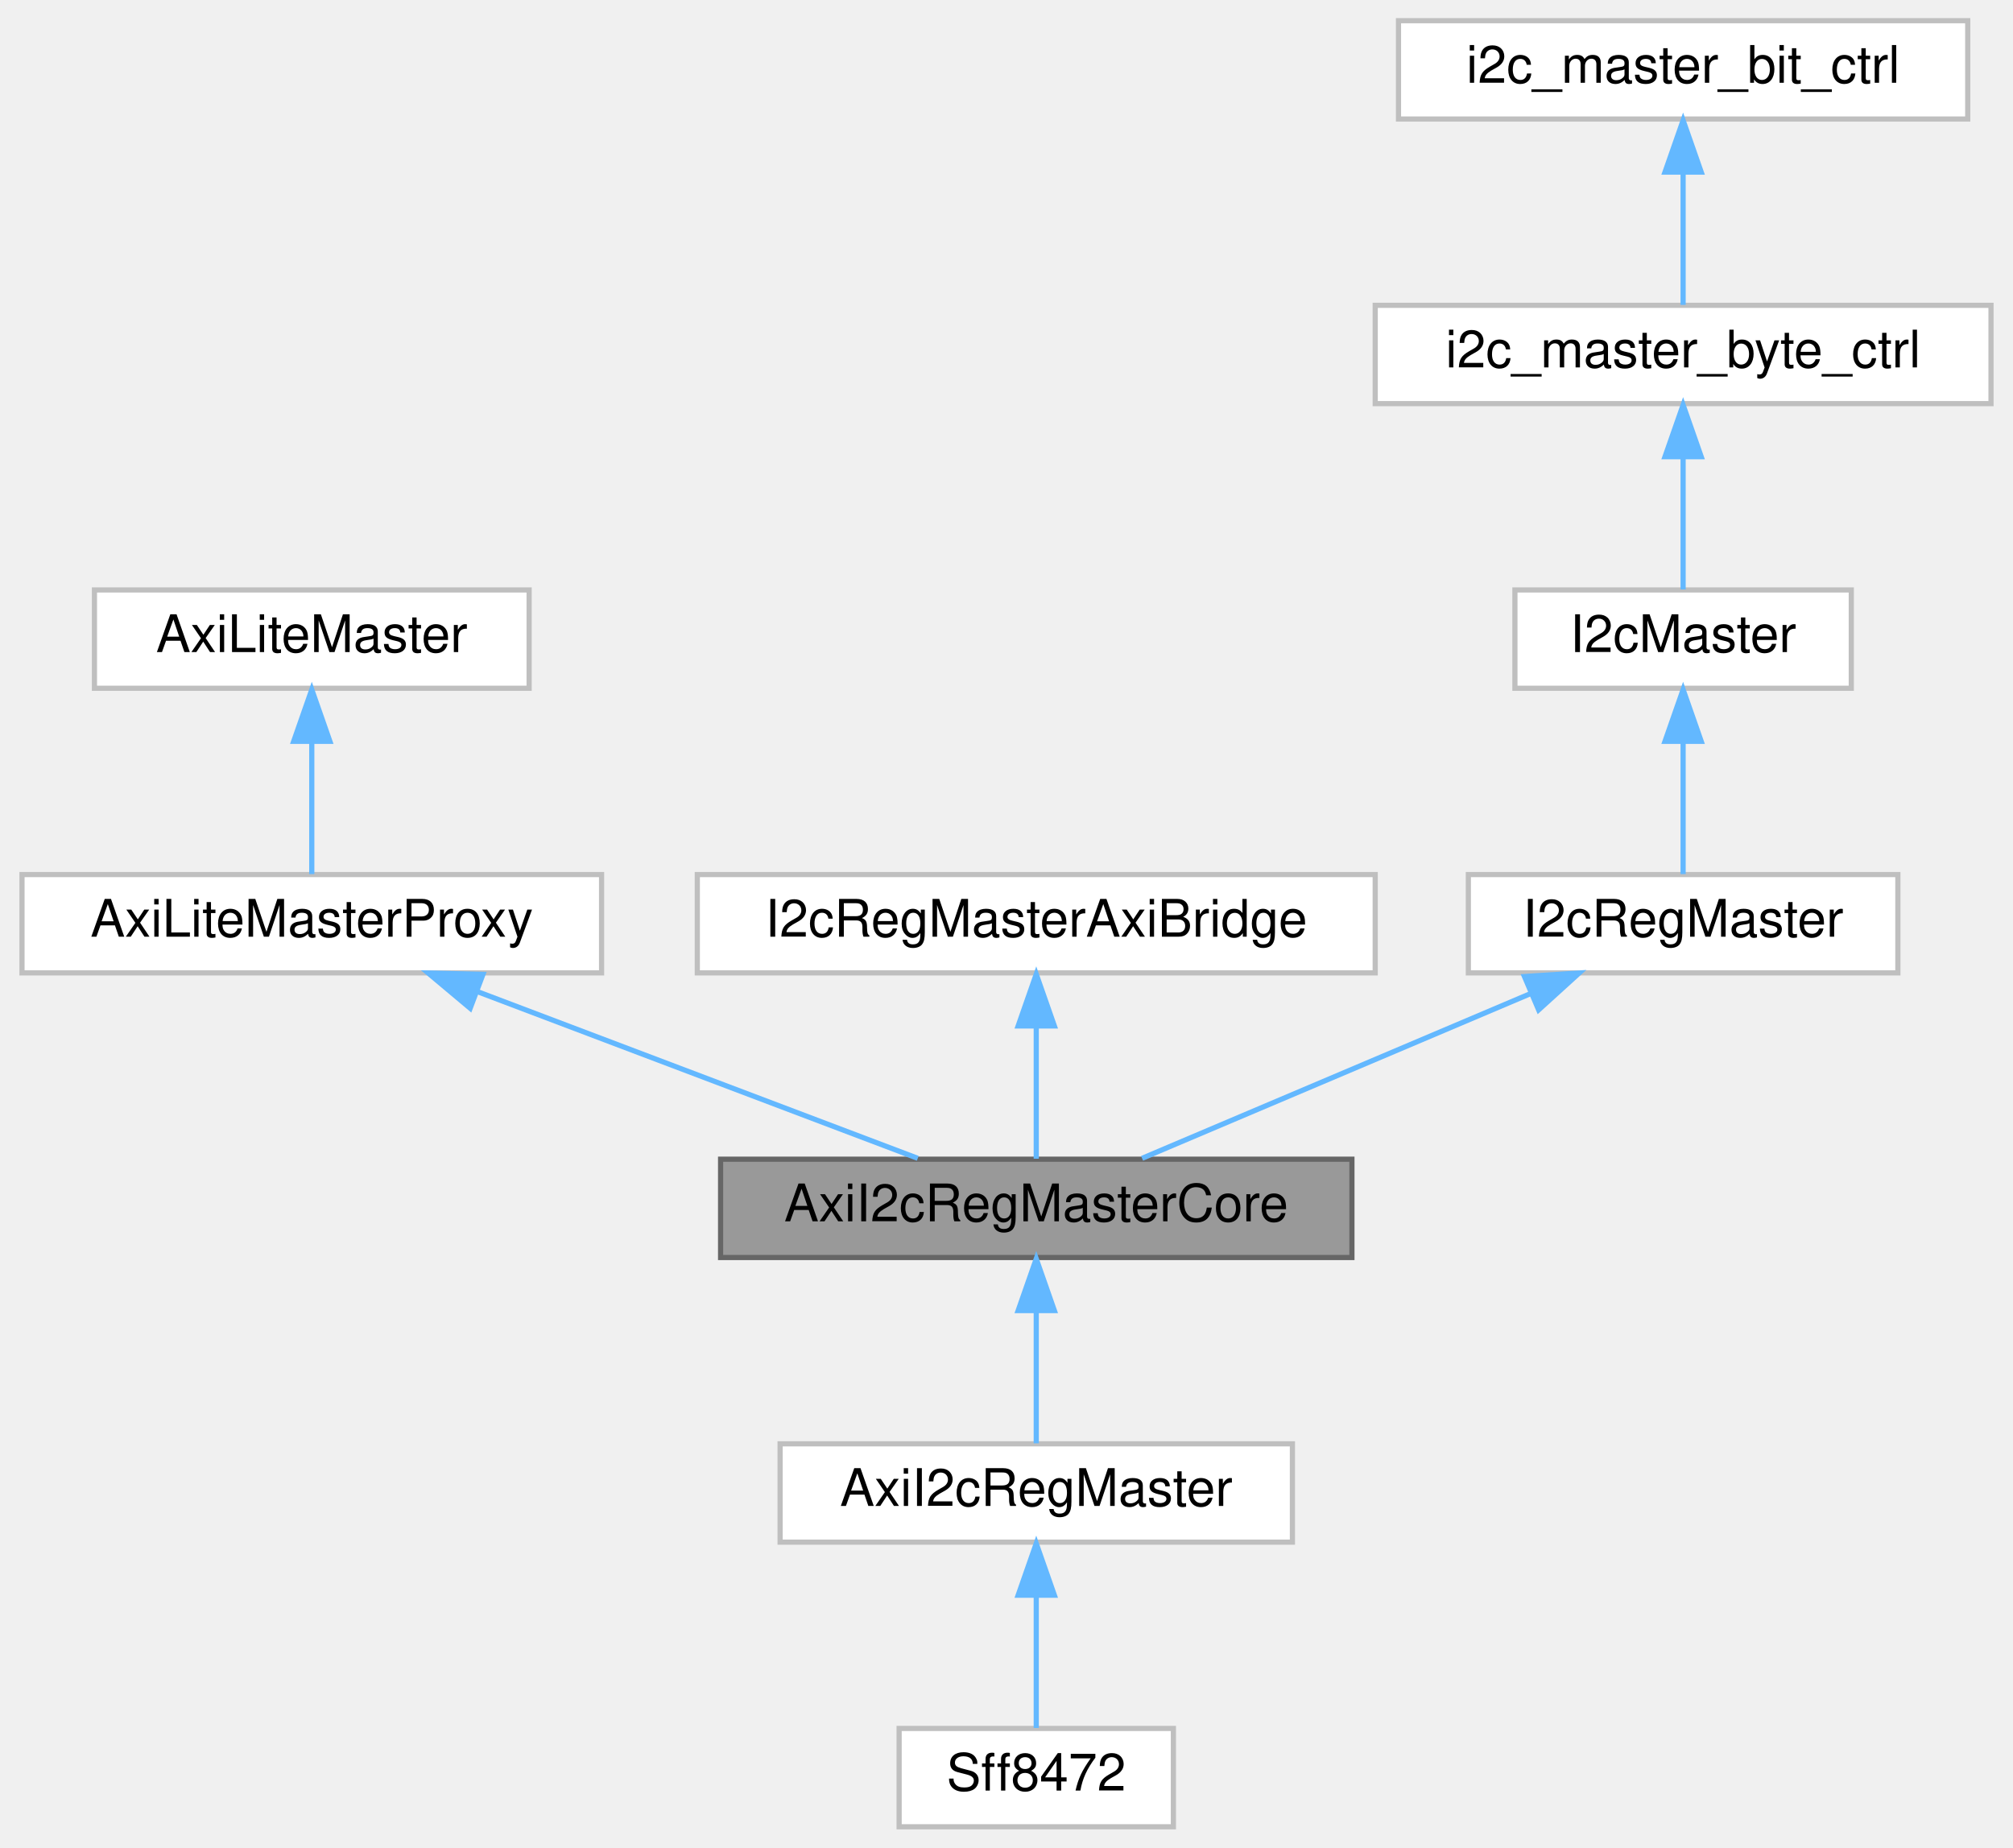
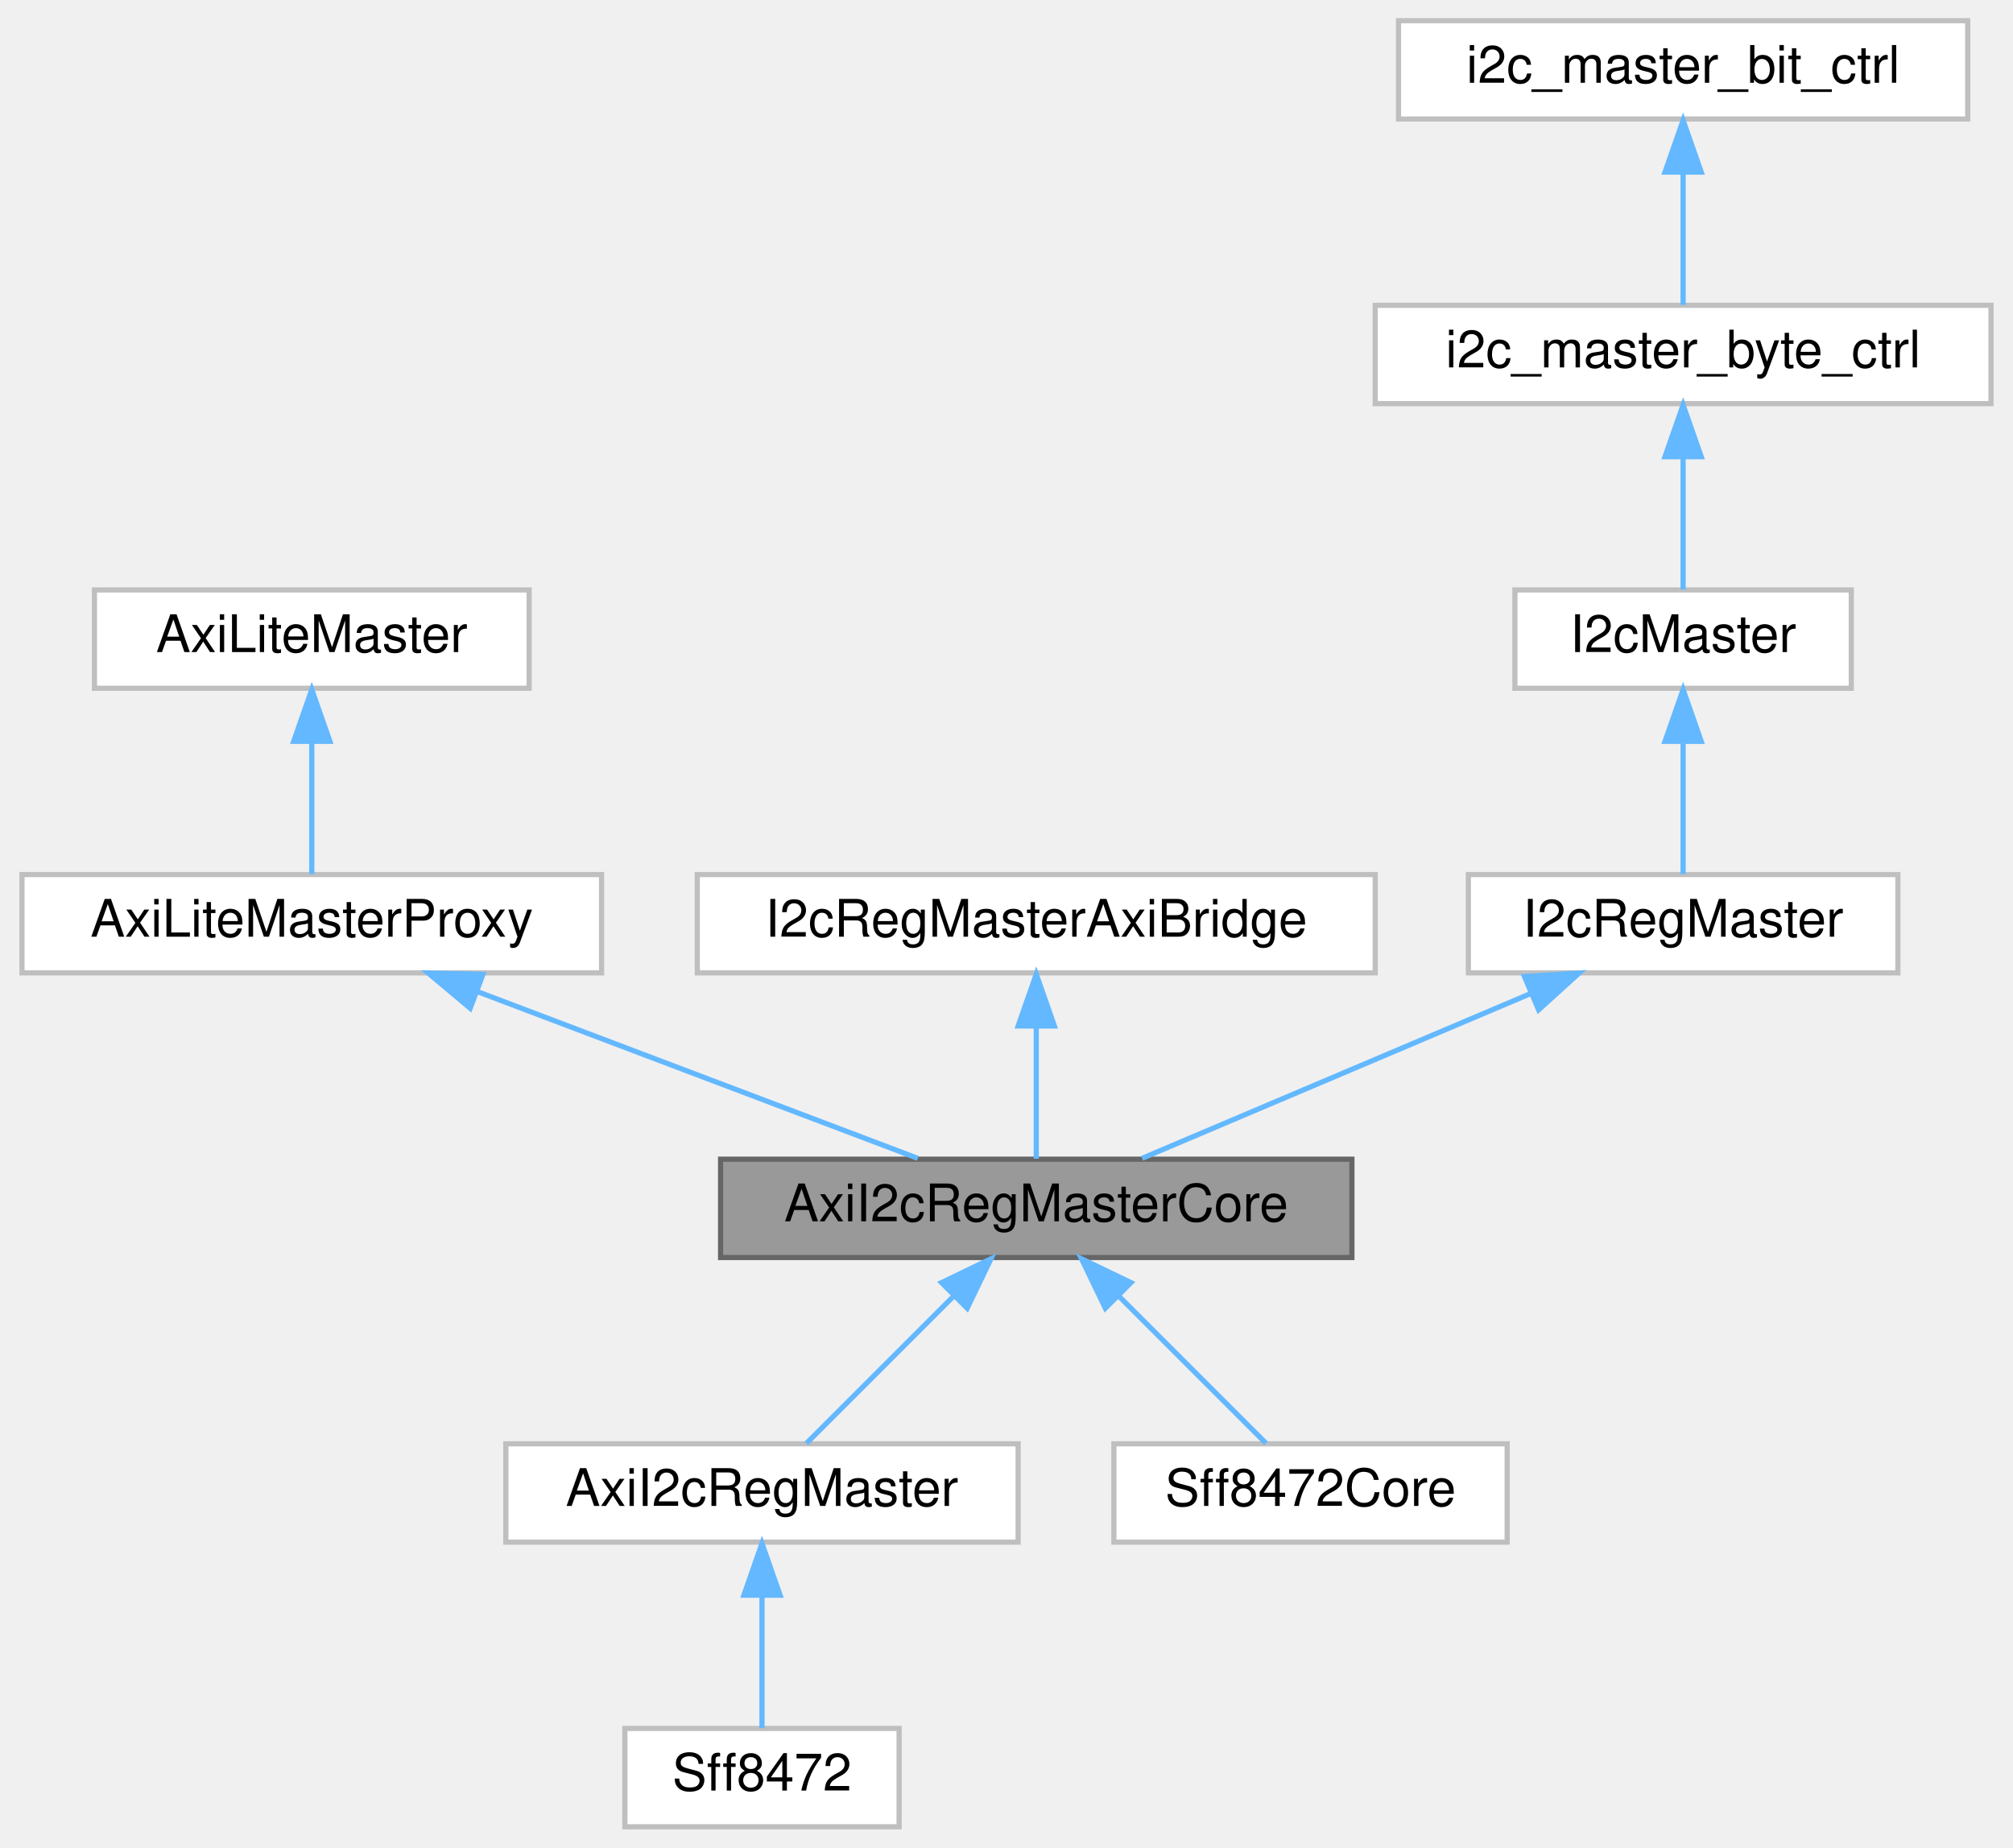
<svg xmlns="http://www.w3.org/2000/svg" xmlns:xlink="http://www.w3.org/1999/xlink" width="389pt" height="357pt" viewBox="0.00 0.00 388.50 357.00">
  <g id="graph0" class="graph" transform="scale(1 1) rotate(0) translate(4 353)">
    <g id="Node000001" class="node">
      <g id="a_Node000001">
        <a xlink:title=" ">
          <polygon fill="#999999" stroke="#666666" points="257,-129 135,-129 135,-110 257,-110 257,-129" />
          <text text-anchor="middle" x="196" y="-117" font-family="Helvetica,sans-Serif" font-size="10.00">AxiI2cRegMasterCore</text>
        </a>
      </g>
    </g>
    <g id="Node000009" class="node">
      <g id="a_Node000009">
        <a xlink:href="classAxiI2cRegMaster.html" target="_top" xlink:title=" ">
-           <polygon fill="white" stroke="#bfbfbf" points="245.5,-74 146.5,-74 146.5,-55 245.5,-55 245.5,-74" />
-           <text text-anchor="middle" x="196" y="-62" font-family="Helvetica,sans-Serif" font-size="10.00">AxiI2cRegMaster</text>
+           <polygon fill="white" stroke="#bfbfbf" points="192.5,-74 93.5,-74 93.5,-55 192.5,-55 192.5,-74" />
+           <text text-anchor="middle" x="143" y="-62" font-family="Helvetica,sans-Serif" font-size="10.00">AxiI2cRegMaster</text>
        </a>
      </g>
    </g>
    <g id="edge8_Node000001_Node000009" class="edge">
      <g id="a_edge8_Node000001_Node000009">
        <a xlink:title=" ">
-           <path fill="none" stroke="#63b8ff" d="M196,-99.66C196,-90.93 196,-80.99 196,-74.09" />
-           <polygon fill="#63b8ff" stroke="#63b8ff" points="192.5,-99.75 196,-109.75 199.5,-99.75 192.5,-99.75" />
+           <path fill="none" stroke="#63b8ff" d="M180.02,-102.52C170.68,-93.18 159.25,-81.75 151.59,-74.09" />
+           <polygon fill="#63b8ff" stroke="#63b8ff" points="177.7,-105.15 187.25,-109.75 182.65,-100.2 177.7,-105.15" />
+         </a>
+       </g>
+     </g>
+     <g id="Node000011" class="node">
+       <g id="a_Node000011">
+         <a xlink:href="classSff8472Core.html" target="_top" xlink:title=" ">
+           <polygon fill="white" stroke="#bfbfbf" points="287,-74 211,-74 211,-55 287,-55 287,-74" />
+           <text text-anchor="middle" x="249" y="-62" font-family="Helvetica,sans-Serif" font-size="10.00">Sff8472Core</text>
+         </a>
+       </g>
+     </g>
+     <g id="edge10_Node000001_Node000011" class="edge">
+       <g id="a_edge10_Node000001_Node000011">
+         <a xlink:title=" ">
+           <path fill="none" stroke="#63b8ff" d="M211.98,-102.52C221.32,-93.18 232.75,-81.75 240.41,-74.09" />
+           <polygon fill="#63b8ff" stroke="#63b8ff" points="209.35,-100.2 204.75,-109.75 214.3,-105.15 209.35,-100.2" />
        </a>
      </g>
    </g>
    <g id="Node000002" class="node">
      <g id="a_Node000002">
        <a xlink:href="classAxiLiteMasterProxy.html" target="_top" xlink:title=" ">
          <polygon fill="white" stroke="#bfbfbf" points="112,-184 0,-184 0,-165 112,-165 112,-184" />
          <text text-anchor="middle" x="56" y="-172" font-family="Helvetica,sans-Serif" font-size="10.00">AxiLiteMasterProxy</text>
        </a>
      </g>
    </g>
    <g id="edge1_Node000001_Node000002" class="edge">
      <g id="a_edge1_Node000001_Node000002">
        <a xlink:title=" ">
          <path fill="none" stroke="#63b8ff" d="M87.91,-161.42C113.88,-151.59 149.92,-137.95 173.1,-129.17" />
          <polygon fill="#63b8ff" stroke="#63b8ff" points="86.61,-158.17 78.49,-164.98 89.08,-164.72 86.61,-158.17" />
        </a>
      </g>
    </g>
    <g id="Node000003" class="node">
      <g id="a_Node000003">
        <a xlink:href="classAxiLiteMaster.html" target="_top" xlink:title=" ">
          <polygon fill="white" stroke="#bfbfbf" points="98,-239 14,-239 14,-220 98,-220 98,-239" />
          <text text-anchor="middle" x="56" y="-227" font-family="Helvetica,sans-Serif" font-size="10.00">AxiLiteMaster</text>
        </a>
      </g>
    </g>
    <g id="edge2_Node000002_Node000003" class="edge">
      <g id="a_edge2_Node000002_Node000003">
        <a xlink:title=" ">
          <path fill="none" stroke="#63b8ff" d="M56,-209.66C56,-200.93 56,-190.99 56,-184.09" />
          <polygon fill="#63b8ff" stroke="#63b8ff" points="52.5,-209.75 56,-219.75 59.5,-209.75 52.5,-209.75" />
        </a>
      </g>
    </g>
    <g id="Node000004" class="node">
      <g id="a_Node000004">
        <a xlink:href="classI2cRegMasterAxiBridge.html" target="_top" xlink:title=" ">
          <polygon fill="white" stroke="#bfbfbf" points="261.5,-184 130.5,-184 130.5,-165 261.5,-165 261.5,-184" />
          <text text-anchor="middle" x="196" y="-172" font-family="Helvetica,sans-Serif" font-size="10.00">I2cRegMasterAxiBridge</text>
        </a>
      </g>
    </g>
    <g id="edge3_Node000001_Node000004" class="edge">
      <g id="a_edge3_Node000001_Node000004">
        <a xlink:title=" ">
          <path fill="none" stroke="#63b8ff" d="M196,-154.66C196,-145.93 196,-135.99 196,-129.09" />
          <polygon fill="#63b8ff" stroke="#63b8ff" points="192.5,-154.75 196,-164.75 199.5,-154.75 192.5,-154.75" />
        </a>
      </g>
    </g>
    <g id="Node000005" class="node">
      <g id="a_Node000005">
        <a xlink:href="classI2cRegMaster.html" target="_top" xlink:title=" ">
          <polygon fill="white" stroke="#bfbfbf" points="362.5,-184 279.5,-184 279.5,-165 362.5,-165 362.5,-184" />
          <text text-anchor="middle" x="321" y="-172" font-family="Helvetica,sans-Serif" font-size="10.00">I2cRegMaster</text>
        </a>
      </g>
    </g>
    <g id="edge4_Node000001_Node000005" class="edge">
      <g id="a_edge4_Node000001_Node000005">
        <a xlink:title=" ">
          <path fill="none" stroke="#63b8ff" d="M291.59,-161.03C268.47,-151.23 236.87,-137.83 216.45,-129.17" />
          <polygon fill="#63b8ff" stroke="#63b8ff" points="290.34,-164.3 300.92,-164.98 293.08,-157.86 290.34,-164.3" />
        </a>
      </g>
    </g>
    <g id="Node000006" class="node">
      <g id="a_Node000006">
        <a xlink:href="classI2cMaster.html" target="_top" xlink:title=" ">
          <polygon fill="white" stroke="#bfbfbf" points="353.5,-239 288.5,-239 288.5,-220 353.5,-220 353.5,-239" />
          <text text-anchor="middle" x="321" y="-227" font-family="Helvetica,sans-Serif" font-size="10.00">I2cMaster</text>
        </a>
      </g>
    </g>
    <g id="edge5_Node000005_Node000006" class="edge">
      <g id="a_edge5_Node000005_Node000006">
        <a xlink:title=" ">
          <path fill="none" stroke="#63b8ff" d="M321,-209.66C321,-200.93 321,-190.99 321,-184.09" />
          <polygon fill="#63b8ff" stroke="#63b8ff" points="317.5,-209.75 321,-219.75 324.5,-209.75 317.5,-209.75" />
        </a>
      </g>
    </g>
    <g id="Node000007" class="node">
      <g id="a_Node000007">
        <a xlink:href="classi2c__master__byte__ctrl.html" target="_top" xlink:title=" ">
          <polygon fill="white" stroke="#bfbfbf" points="380.5,-294 261.5,-294 261.5,-275 380.5,-275 380.5,-294" />
          <text text-anchor="middle" x="321" y="-282" font-family="Helvetica,sans-Serif" font-size="10.00">i2c_master_byte_ctrl</text>
        </a>
      </g>
    </g>
    <g id="edge6_Node000006_Node000007" class="edge">
      <g id="a_edge6_Node000006_Node000007">
        <a xlink:title=" ">
          <path fill="none" stroke="#63b8ff" d="M321,-264.66C321,-255.93 321,-245.99 321,-239.09" />
          <polygon fill="#63b8ff" stroke="#63b8ff" points="317.5,-264.75 321,-274.75 324.5,-264.75 317.5,-264.75" />
        </a>
      </g>
    </g>
    <g id="Node000008" class="node">
      <g id="a_Node000008">
        <a xlink:href="classi2c__master__bit__ctrl.html" target="_top" xlink:title=" ">
          <polygon fill="white" stroke="#bfbfbf" points="376,-349 266,-349 266,-330 376,-330 376,-349" />
          <text text-anchor="middle" x="321" y="-337" font-family="Helvetica,sans-Serif" font-size="10.00">i2c_master_bit_ctrl</text>
        </a>
      </g>
    </g>
    <g id="edge7_Node000007_Node000008" class="edge">
      <g id="a_edge7_Node000007_Node000008">
        <a xlink:title=" ">
          <path fill="none" stroke="#63b8ff" d="M321,-319.66C321,-310.93 321,-300.99 321,-294.09" />
          <polygon fill="#63b8ff" stroke="#63b8ff" points="317.5,-319.75 321,-329.75 324.5,-319.75 317.5,-319.75" />
        </a>
      </g>
    </g>
    <g id="Node000010" class="node">
      <g id="a_Node000010">
        <a xlink:href="classSff8472.html" target="_top" xlink:title=" ">
-           <polygon fill="white" stroke="#bfbfbf" points="222.5,-19 169.5,-19 169.5,0 222.5,0 222.5,-19" />
-           <text text-anchor="middle" x="196" y="-7" font-family="Helvetica,sans-Serif" font-size="10.00">Sff8472</text>
+           <polygon fill="white" stroke="#bfbfbf" points="169.5,-19 116.5,-19 116.5,0 169.5,0 169.5,-19" />
+           <text text-anchor="middle" x="143" y="-7" font-family="Helvetica,sans-Serif" font-size="10.00">Sff8472</text>
        </a>
      </g>
    </g>
    <g id="edge9_Node000009_Node000010" class="edge">
      <g id="a_edge9_Node000009_Node000010">
        <a xlink:title=" ">
-           <path fill="none" stroke="#63b8ff" d="M196,-44.66C196,-35.93 196,-25.99 196,-19.09" />
-           <polygon fill="#63b8ff" stroke="#63b8ff" points="192.5,-44.75 196,-54.75 199.5,-44.75 192.5,-44.75" />
+           <path fill="none" stroke="#63b8ff" d="M143,-44.66C143,-35.93 143,-25.99 143,-19.09" />
+           <polygon fill="#63b8ff" stroke="#63b8ff" points="139.5,-44.75 143,-54.75 146.5,-44.75 139.5,-44.75" />
        </a>
      </g>
    </g>
  </g>
</svg>
